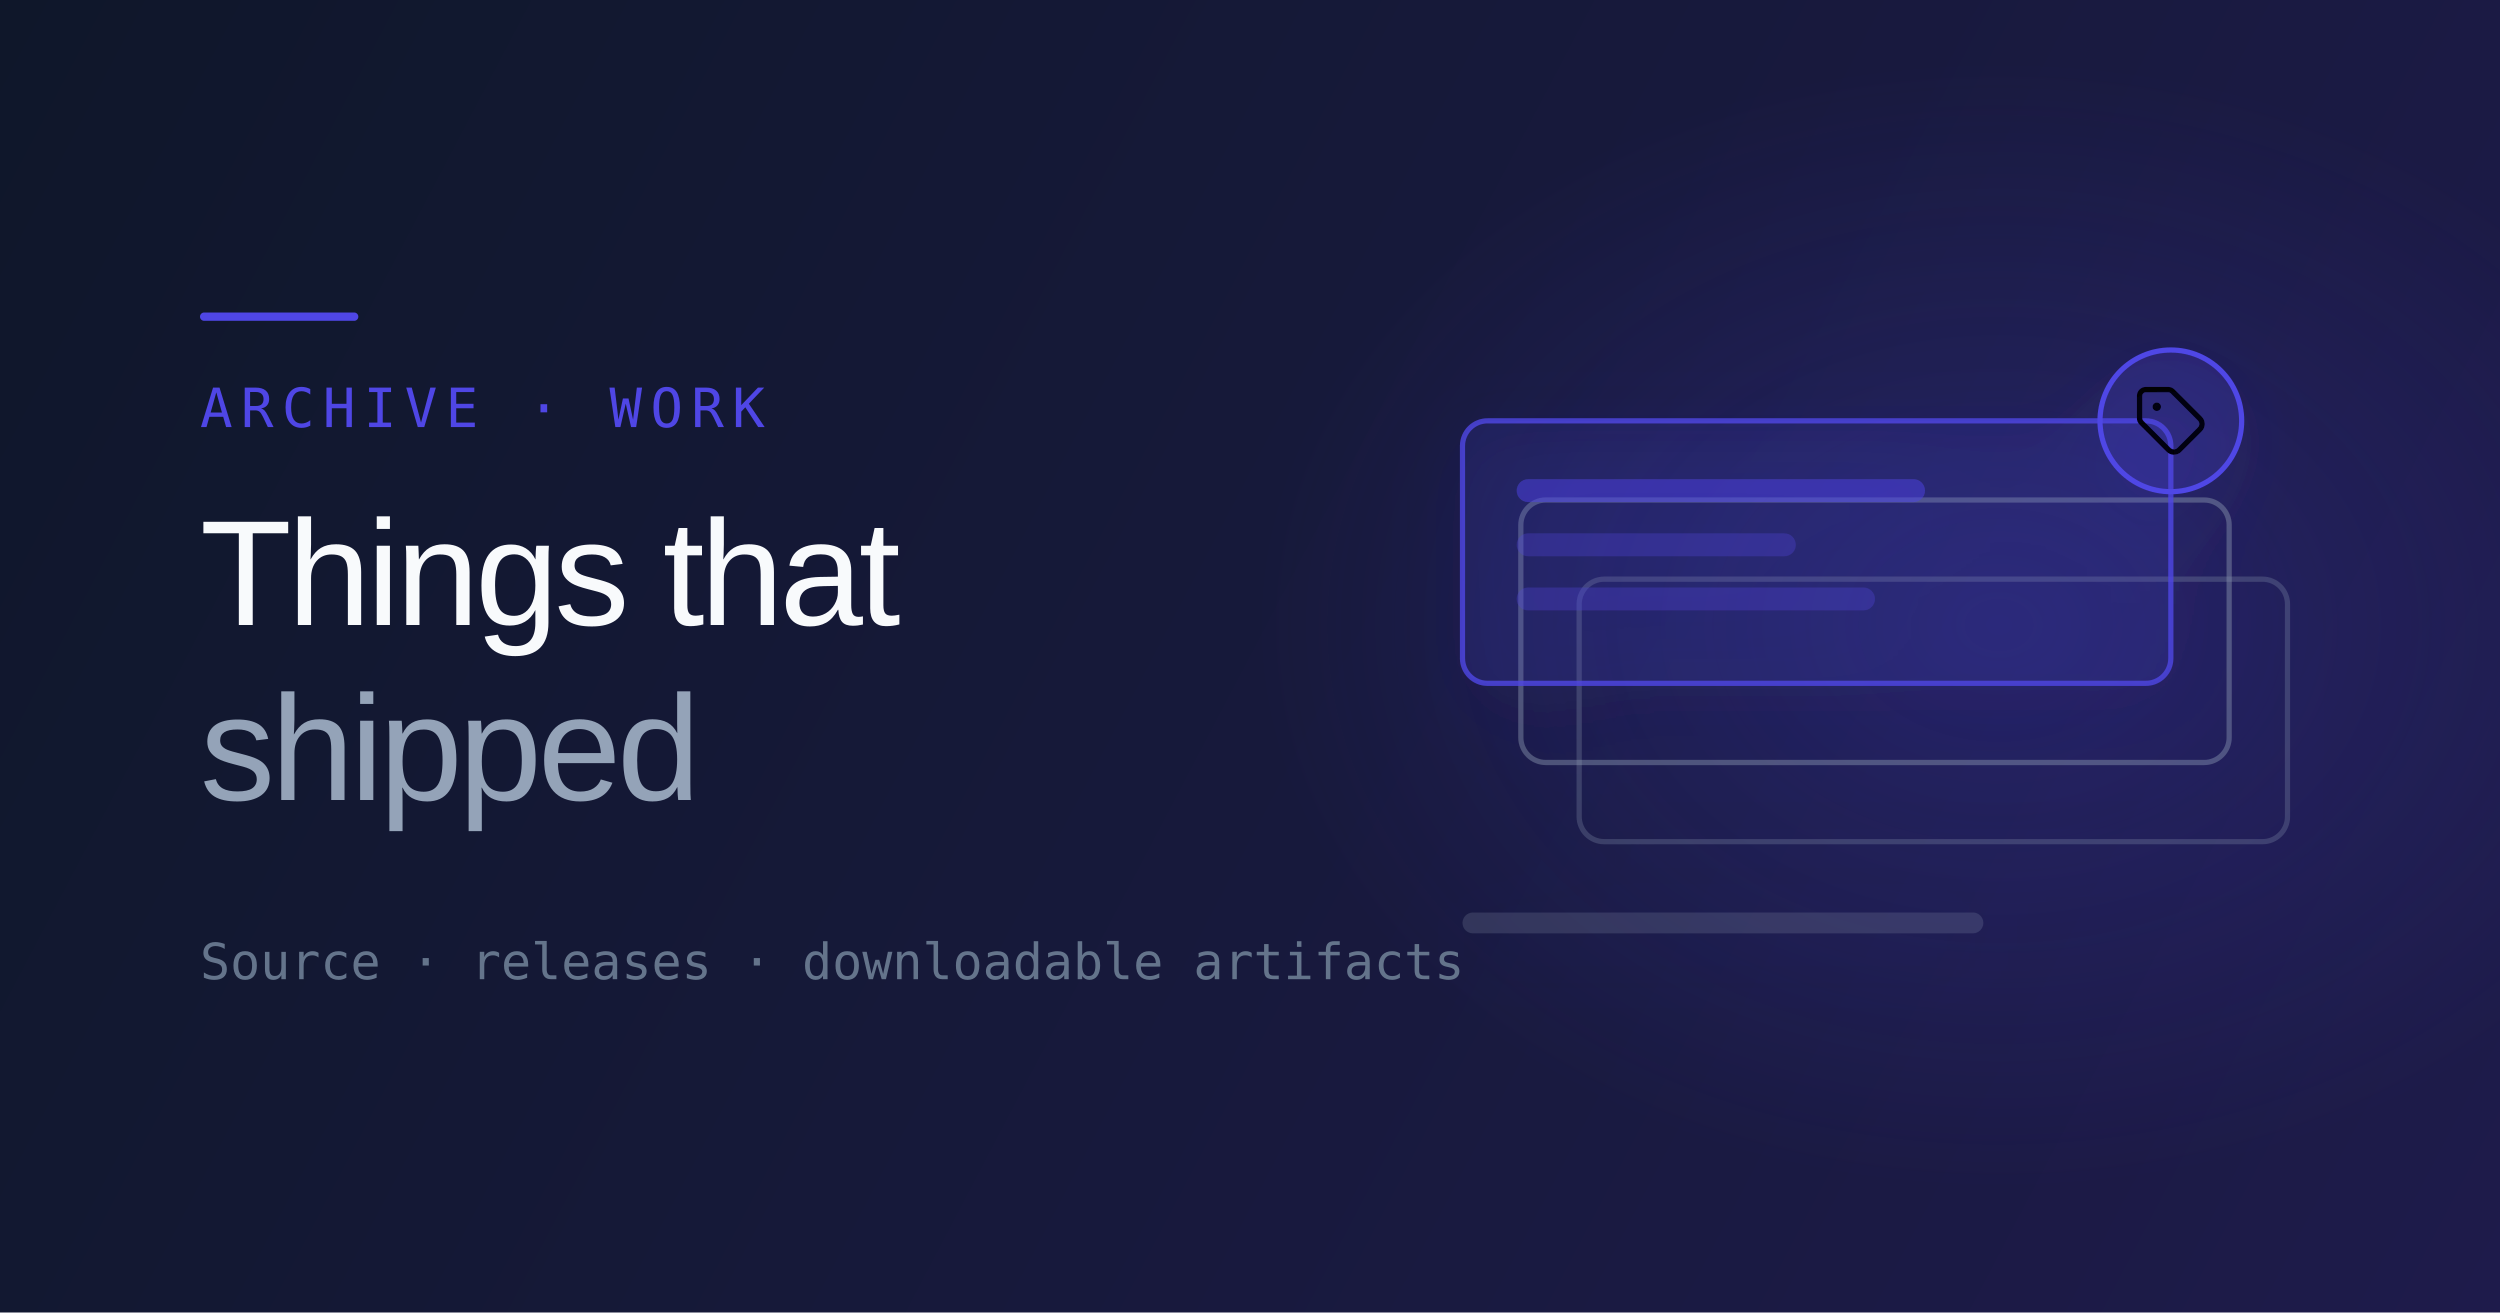
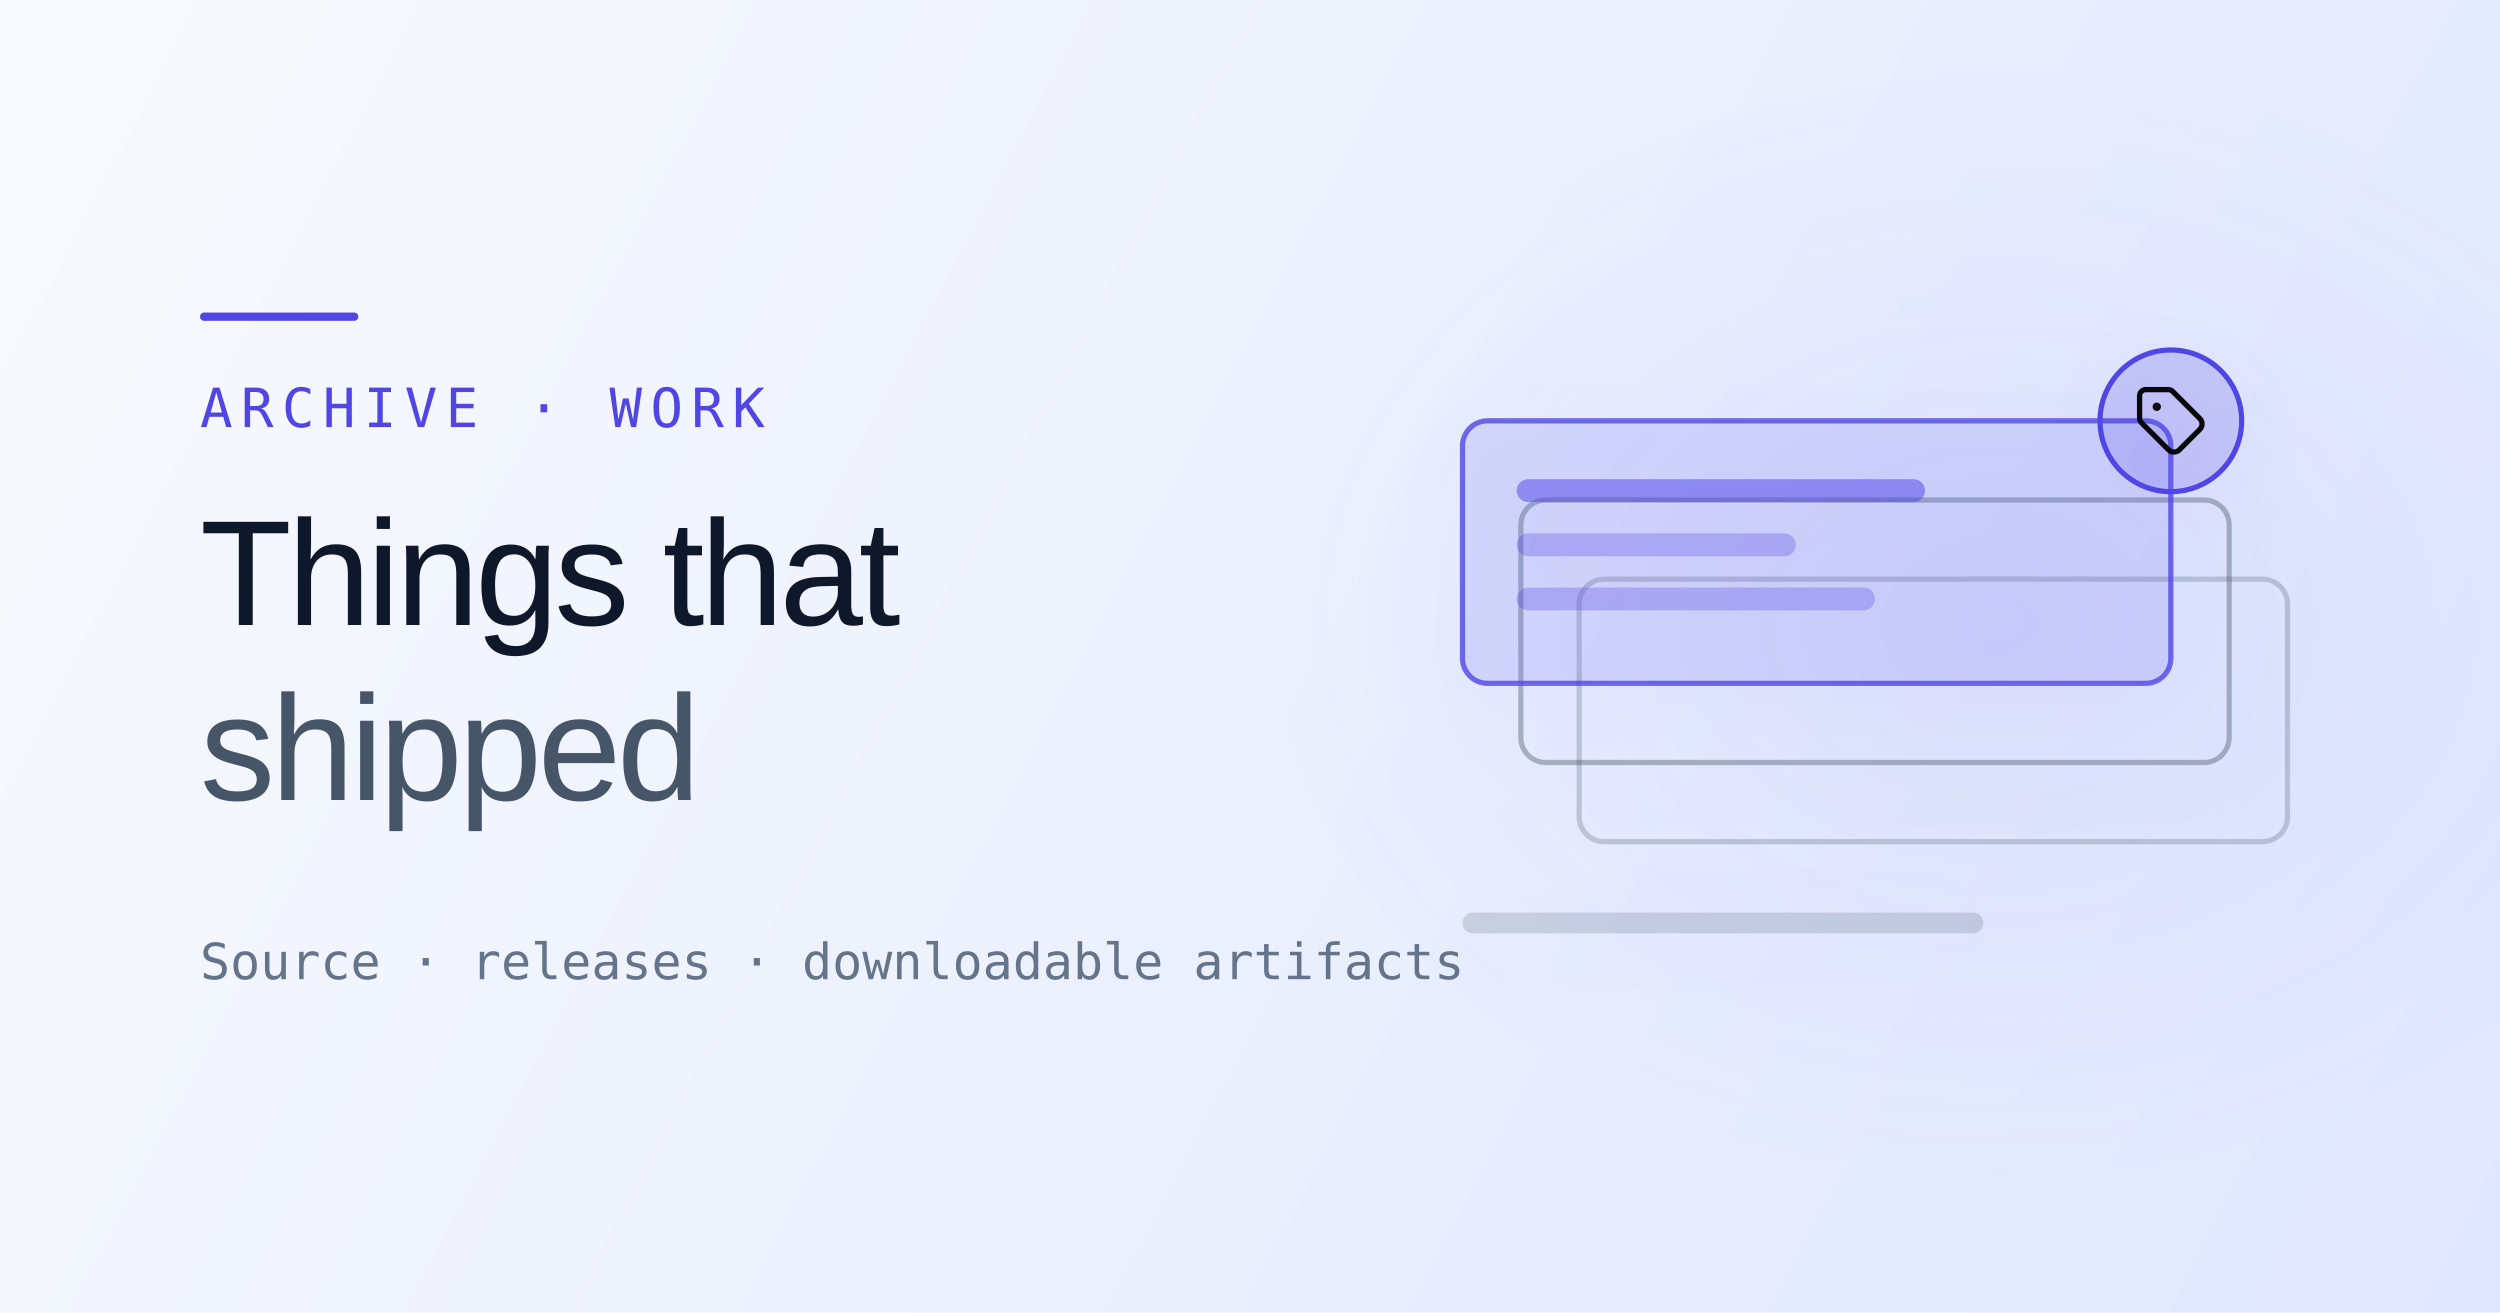
<svg xmlns="http://www.w3.org/2000/svg" viewBox="0 0 1200 630" fill="none" role="img" aria-label="Work banner — things that shipped.">
  <defs>
-     <linearGradient id="bg-work-dark" x1="0" y1="0" x2="1200" y2="630" gradientUnits="userSpaceOnUse">
-       <stop offset="0%" stop-color="#0F172A" />
-       <stop offset="100%" stop-color="#1E1B4B" />
+     <linearGradient id="bg-work-light" x1="0" y1="0" x2="1200" y2="630" gradientUnits="userSpaceOnUse">
+       <stop offset="0%" stop-color="#F8FAFC" />
+       <stop offset="100%" stop-color="#E0E7FF" />
    </linearGradient>
-     <radialGradient id="glow-work-dark" cx="50%" cy="50%" r="50%">
-       <stop offset="0%" stop-color="#4F46E5" stop-opacity="0.22" />
+     <radialGradient id="glow-work-light" cx="50%" cy="50%" r="50%">
+       <stop offset="0%" stop-color="#4F46E5" stop-opacity="0.072" />
      <stop offset="100%" stop-color="#4F46E5" stop-opacity="0" />
    </radialGradient>
-     <filter id="lift-work-dark" x="-30%" y="-30%" width="160%" height="160%">
-       <feDropShadow dx="0" dy="10" stdDeviation="18" flood-color="#4F46E5" flood-opacity="0.275" />
+     <filter id="lift-work-light" x="-30%" y="-30%" width="160%" height="160%">
+       <feDropShadow dx="0" dy="10" stdDeviation="18" flood-color="#4F46E5" flood-opacity="0.09" />
    </filter>
  </defs>
-   <rect width="1200" height="630" fill="url(#bg-work-dark)" />
-   <ellipse cx="960" cy="300" rx="360" ry="270" fill="url(#glow-work-dark)" />
-   <g filter="url(#lift-work-dark)">
-     <rect x="758" y="278" width="340" height="126" rx="12" fill="none" stroke="#94A3B8" stroke-width="2.5" opacity="0.26" />
-     <rect x="730" y="240" width="340" height="126" rx="12" fill="none" stroke="#94A3B8" stroke-width="2.5" opacity="0.4" />
+   <rect width="1200" height="630" fill="url(#bg-work-light)" />
+   <ellipse cx="960" cy="300" rx="360" ry="270" fill="url(#glow-work-light)" />
+   <g filter="url(#lift-work-light)">
+     <rect x="758" y="278" width="340" height="126" rx="12" fill="none" stroke="#475569" stroke-width="2.5" opacity="0.26" />
+     <rect x="730" y="240" width="340" height="126" rx="12" fill="none" stroke="#475569" stroke-width="2.5" opacity="0.4" />
    <rect x="702" y="202" width="340" height="126" rx="12" fill="#4F46E5" opacity="0.13" />
    <rect x="702" y="202" width="340" height="126" rx="12" fill="none" stroke="#4F46E5" stroke-width="2.5" opacity="0.8" />
    <rect x="728" y="230" width="196" height="11" rx="5.5" fill="#4F46E5" opacity="0.5" />
    <rect x="728" y="256" width="134" height="11" rx="5.5" fill="#4F46E5" opacity="0.3" />
    <rect x="728" y="282" width="172" height="11" rx="5.5" fill="#4F46E5" opacity="0.3" />
    <circle cx="1042" cy="202" r="34" fill="#4F46E5" opacity="0.2" />
    <circle cx="1042" cy="202" r="34" fill="none" stroke="#4F46E5" stroke-width="2.5" />
    <g transform="translate(1024 184) scale(1.5)" opacity="0.95" fill="none" stroke="#4F46E5" stroke-width="1.13" stroke-linecap="round" stroke-linejoin="round">
      <g fill="none" stroke="currentColor" stroke-linecap="round" stroke-linejoin="round" stroke-width="1.7">
        <path d="M12.586 2.586A2 2 0 0 0 11.172 2H4a2 2 0 0 0-2 2v7.172a2 2 0 0 0 .586 1.414l8.704 8.704a2.426 2.426 0 0 0 3.42 0l6.58-6.58a2.426 2.426 0 0 0 0-3.42z" />
        <circle cx="7.5" cy="7.5" r=".5" fill="currentColor" />
      </g>
    </g>
-     <rect x="702" y="438" width="250" height="10" rx="5" fill="#94A3B8" opacity="0.2" />
+     <rect x="702" y="438" width="250" height="10" rx="5" fill="#475569" opacity="0.2" />
  </g>
  <rect x="96" y="150" width="76" height="4" rx="2" fill="#4F46E5" />
  <text x="96" y="205" font-family="'IBM Plex Mono',ui-monospace,monospace" font-size="26" letter-spacing="4" fill="#4F46E5">ARCHIVE · WORK</text>
-   <text x="96" y="300" font-family="Switzer,'Helvetica Neue',Arial,sans-serif" font-size="72" font-weight="500" letter-spacing="-2" fill="#F8FAFC">Things that</text>
-   <text x="96" y="384" font-family="Switzer,'Helvetica Neue',Arial,sans-serif" font-size="72" font-weight="500" letter-spacing="-2" fill="#94A3B8">shipped</text>
+   <text x="96" y="300" font-family="Switzer,'Helvetica Neue',Arial,sans-serif" font-size="72" font-weight="500" letter-spacing="-2" fill="#0F172A">Things that</text>
+   <text x="96" y="384" font-family="Switzer,'Helvetica Neue',Arial,sans-serif" font-size="72" font-weight="500" letter-spacing="-2" fill="#475569">shipped</text>
  <text x="96" y="470" font-family="'IBM Plex Mono',ui-monospace,monospace" font-size="24" fill="#64748B">Source · releases · downloadable artifacts</text>
</svg>
